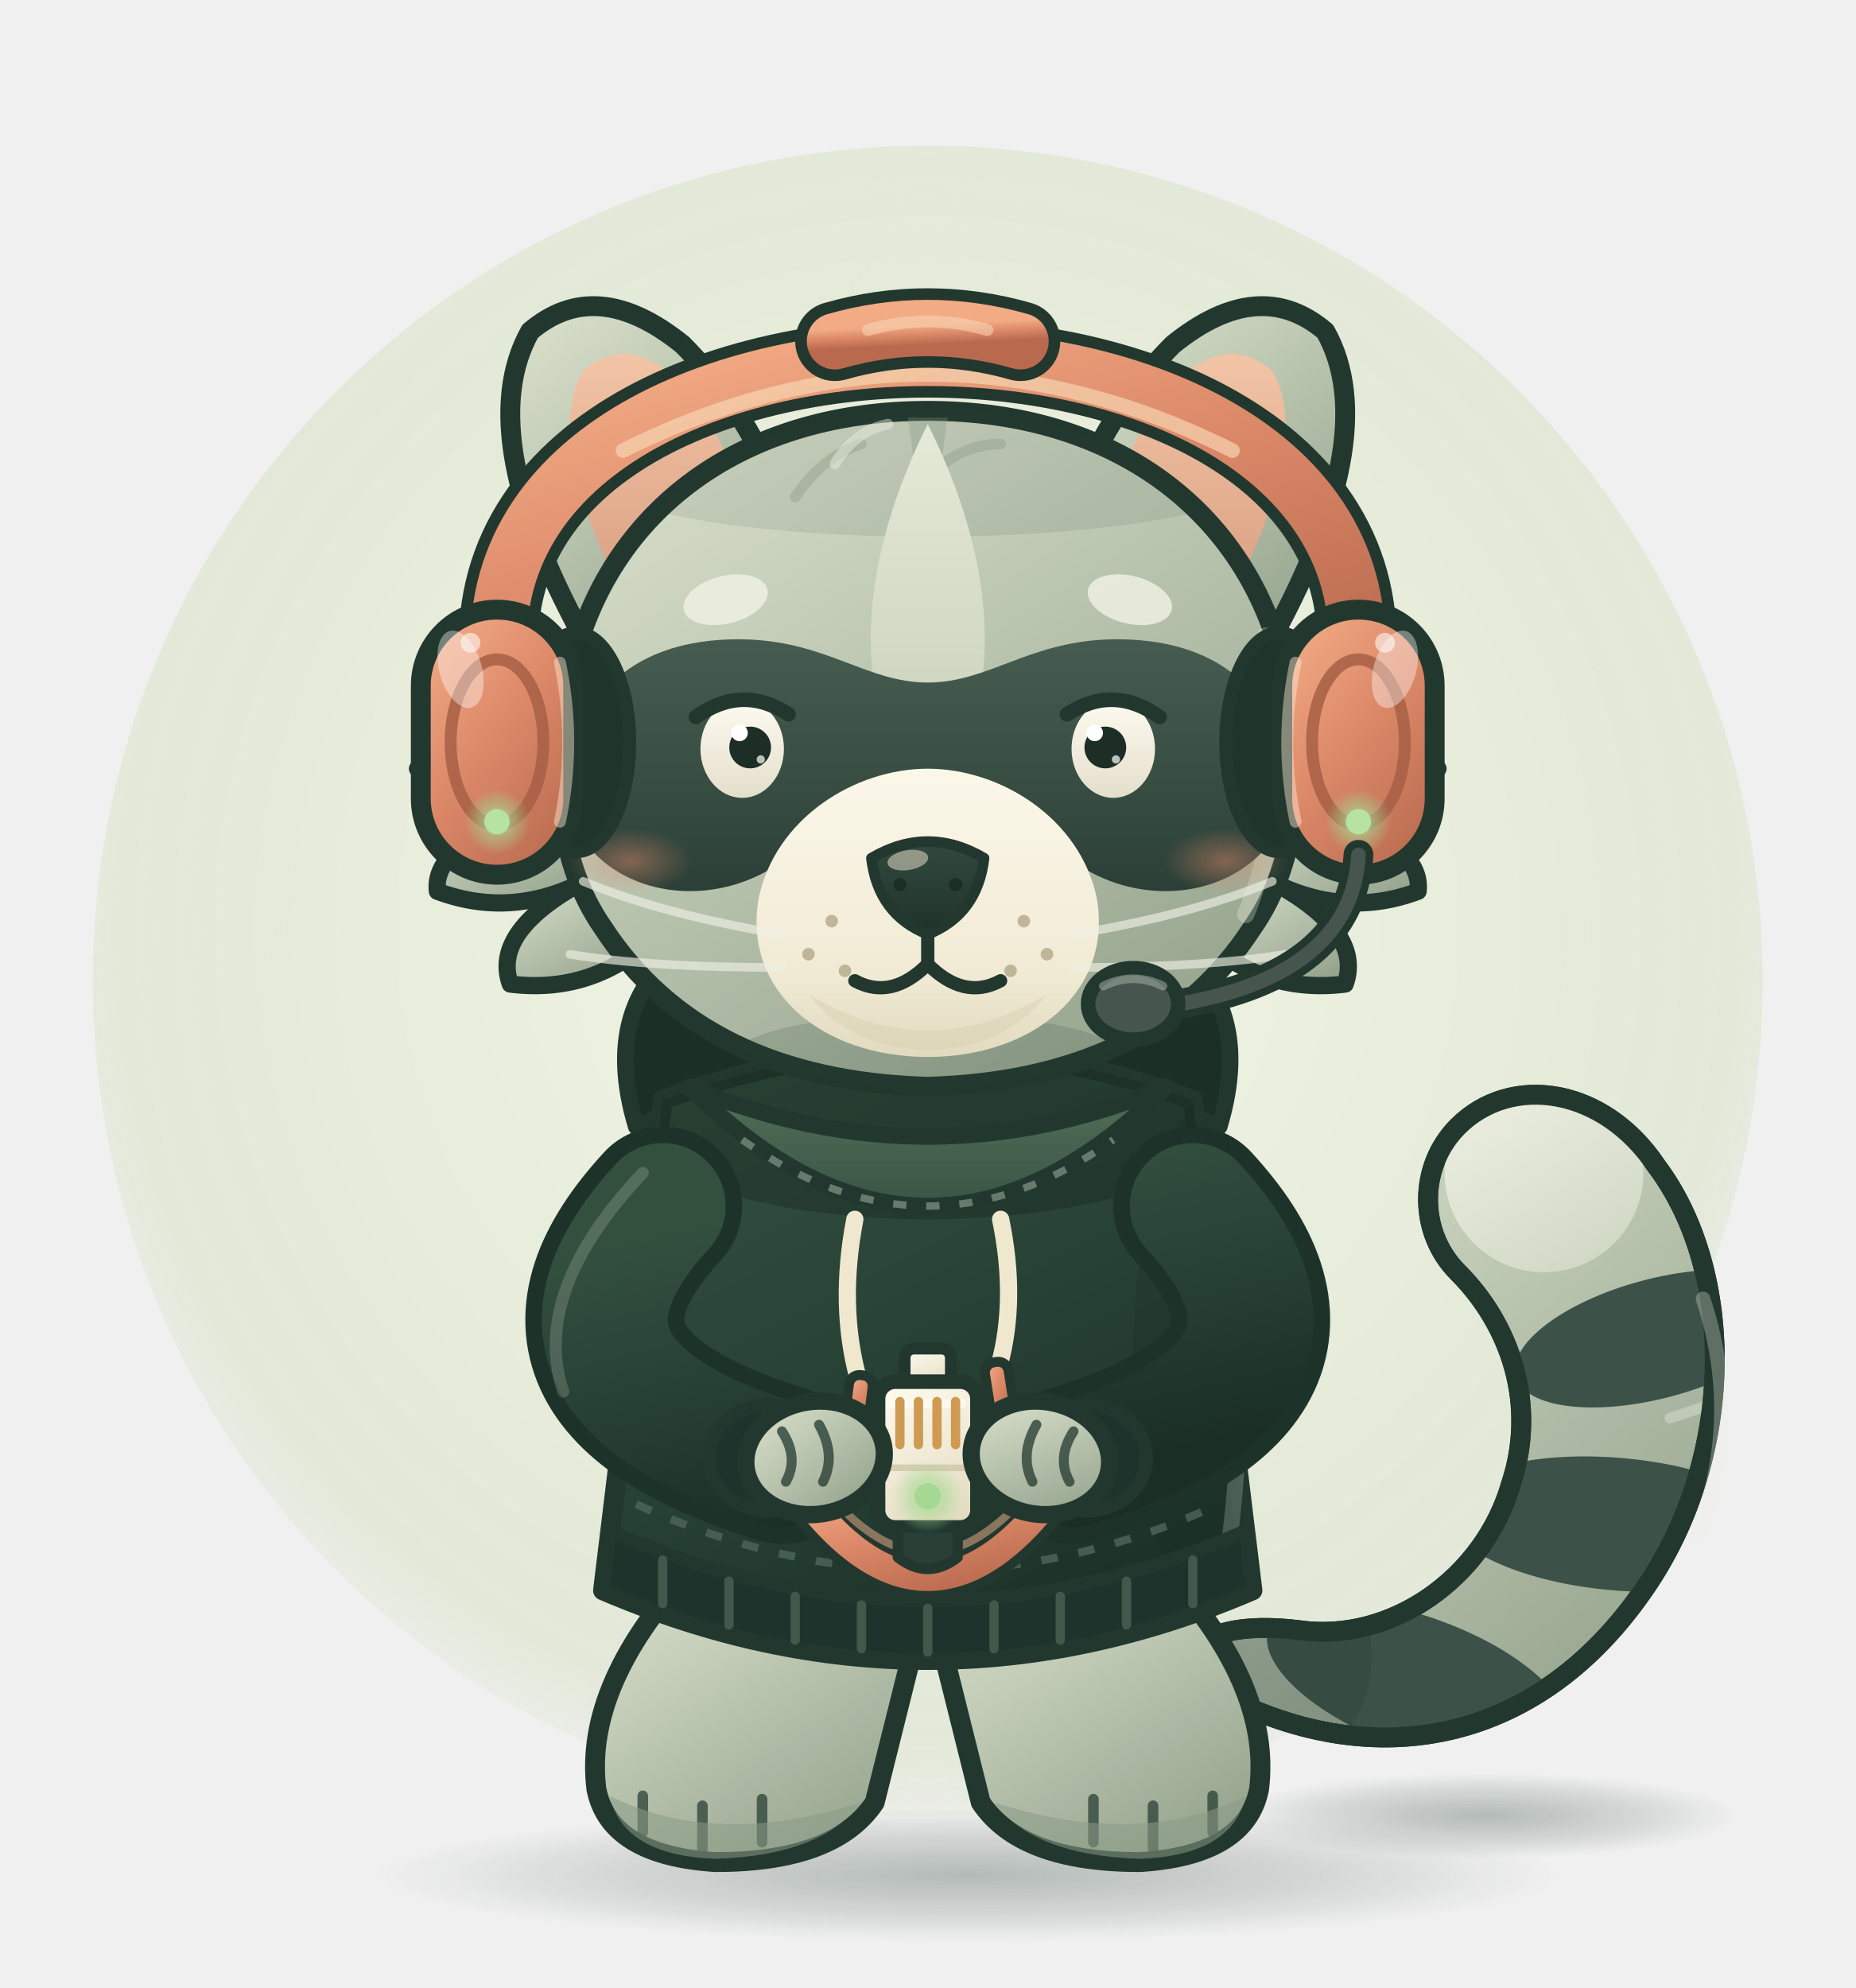
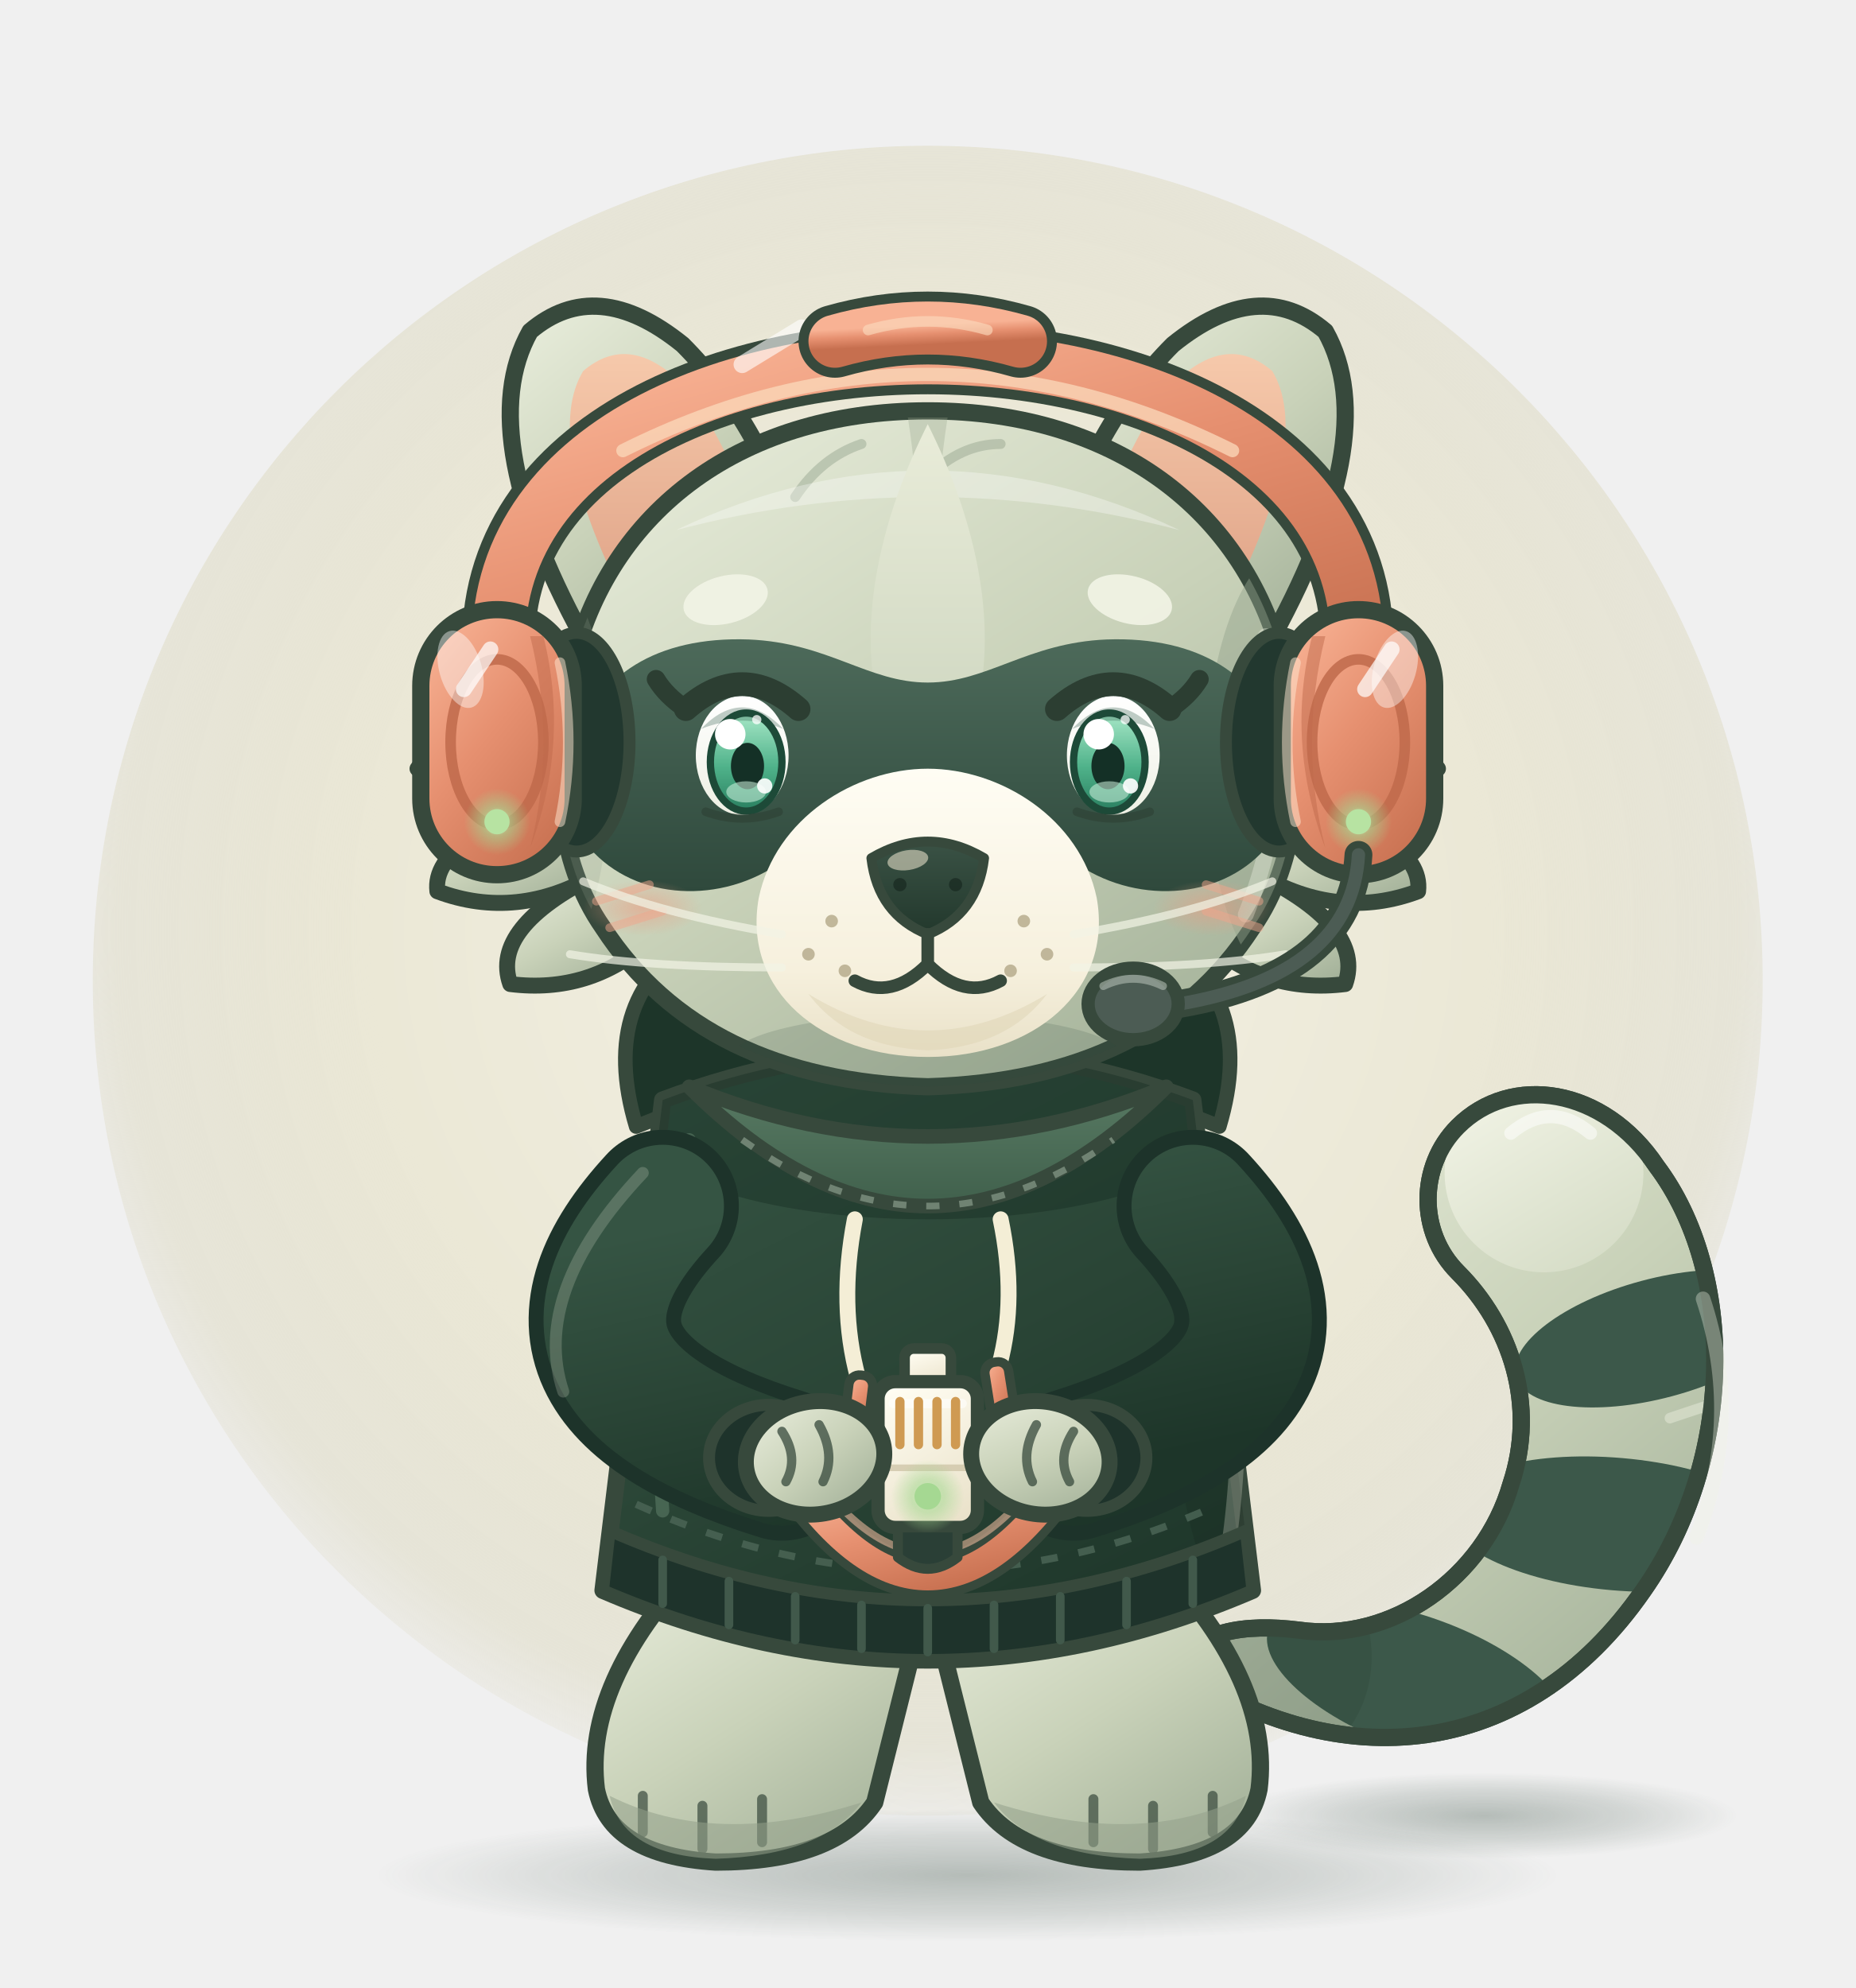
<svg xmlns="http://www.w3.org/2000/svg" viewBox="0 0 280 300" role="img" aria-labelledby="title">
  <style>.moon{fill:url(#k-halo)}.happy,.smile,.spark,.sleep,.zzz,.umbrella,.rain{display:none}</style>
  <defs>
    <radialGradient id="k-halo" cx=".5" cy=".47" r=".55">
-       <stop offset="0" stop-color="#f1f4e6" />
-       <stop offset=".62" stop-color="#e7edda" />
-       <stop offset=".88" stop-color="#dbe4ca" stop-opacity=".6" />
-       <stop offset="1" stop-color="#d7e0c5" stop-opacity="0" />
+       <stop offset="0" stop-color="#f4f1e4" />
+       <stop offset=".6" stop-color="#ebe8d6" />
+       <stop offset=".88" stop-color="#e0ddc8" stop-opacity=".6" />
+       <stop offset="1" stop-color="#ddd9c4" stop-opacity="0" />
    </radialGradient>
    <radialGradient id="k-shadow" cx=".5" cy=".5" r=".5">
-       <stop offset="0" stop-color="#263e35" stop-opacity=".3" />
-       <stop offset=".6" stop-color="#263e35" stop-opacity=".14" />
-       <stop offset="1" stop-color="#263e35" stop-opacity="0" />
+       <stop offset="0" stop-color="#2c4437" stop-opacity=".3" />
+       <stop offset=".6" stop-color="#2c4437" stop-opacity=".14" />
+       <stop offset="1" stop-color="#2c4437" stop-opacity="0" />
    </radialGradient>
    <linearGradient id="k-fur" x1=".15" y1="0" x2=".85" y2="1">
-       <stop offset="0" stop-color="#d8dfca" />
-       <stop offset=".45" stop-color="#b9c4af" />
-       <stop offset="1" stop-color="#93a18b" />
+       <stop offset="0" stop-color="#e6ebd9" />
+       <stop offset=".5" stop-color="#c9d2b9" />
+       <stop offset="1" stop-color="#a3b199" />
    </linearGradient>
    <linearGradient id="k-fur-lt" x1=".2" y1="0" x2=".8" y2="1">
-       <stop offset="0" stop-color="#eef0e2" />
-       <stop offset="1" stop-color="#cfd7c3" />
+       <stop offset="0" stop-color="#f2f4e6" />
+       <stop offset="1" stop-color="#d5dcc6" />
+     </linearGradient>
+     <linearGradient id="k-blaze" x1=".5" y1="0" x2=".5" y2="1">
+       <stop offset="0" stop-color="#e9ecd9" />
+       <stop offset="1" stop-color="#d0d8c2" />
    </linearGradient>
    <linearGradient id="k-muz" x1=".5" y1="0" x2=".5" y2="1">
-       <stop offset="0" stop-color="#fbf7e9" />
-       <stop offset=".7" stop-color="#f1ebd5" />
-       <stop offset="1" stop-color="#e2dac0" />
+       <stop offset="0" stop-color="#fffdf4" />
+       <stop offset=".7" stop-color="#f6f0dd" />
+       <stop offset="1" stop-color="#e9e1c8" />
    </linearGradient>
    <linearGradient id="k-mask" x1=".5" y1="0" x2=".5" y2="1">
-       <stop offset="0" stop-color="#465c50" />
-       <stop offset=".55" stop-color="#384e43" />
-       <stop offset="1" stop-color="#2b3f36" />
+       <stop offset="0" stop-color="#4d6a5a" />
+       <stop offset=".55" stop-color="#3c584a" />
+       <stop offset="1" stop-color="#2f493c" />
    </linearGradient>
    <linearGradient id="k-hood" x1=".25" y1="0" x2=".8" y2="1">
-       <stop offset="0" stop-color="#33503f" />
-       <stop offset=".5" stop-color="#274035" />
-       <stop offset="1" stop-color="#1a2e25" />
+       <stop offset="0" stop-color="#355443" />
+       <stop offset=".5" stop-color="#2a4536" />
+       <stop offset="1" stop-color="#1d3529" />
    </linearGradient>
    <linearGradient id="k-hood-lt" x1=".5" y1="0" x2=".5" y2="1">
-       <stop offset="0" stop-color="#527059" />
-       <stop offset="1" stop-color="#3a5445" />
+       <stop offset="0" stop-color="#587a63" />
+       <stop offset="1" stop-color="#40604c" />
    </linearGradient>
    <linearGradient id="k-copper" x1=".15" y1="0" x2=".85" y2="1">
-       <stop offset="0" stop-color="#f2ab85" />
-       <stop offset=".45" stop-color="#dd8a6a" />
-       <stop offset="1" stop-color="#b96a4e" />
+       <stop offset="0" stop-color="#f8b294" />
+       <stop offset=".45" stop-color="#e69070" />
+       <stop offset="1" stop-color="#c66f4f" />
    </linearGradient>
    <linearGradient id="k-ear" x1=".5" y1="0" x2=".5" y2="1">
-       <stop offset="0" stop-color="#f2c4a6" />
-       <stop offset="1" stop-color="#dba083" />
+       <stop offset="0" stop-color="#f6c9ab" />
+       <stop offset="1" stop-color="#e0a488" />
    </linearGradient>
    <linearGradient id="k-cream" x1=".3" y1="0" x2=".7" y2="1">
-       <stop offset="0" stop-color="#fdf9ec" />
-       <stop offset="1" stop-color="#e3dbc1" />
+       <stop offset="0" stop-color="#fffdf2" />
+       <stop offset="1" stop-color="#eae2ca" />
    </linearGradient>
    <linearGradient id="k-nose" x1=".5" y1="0" x2=".5" y2="1">
-       <stop offset="0" stop-color="#33493e" />
-       <stop offset="1" stop-color="#1e3229" />
-     </linearGradient>
-     <linearGradient id="k-blaze" x1=".5" y1="0" x2=".5" y2="1">
-       <stop offset="0" stop-color="#e5e9d7" />
-       <stop offset="1" stop-color="#ccd4bf" />
+       <stop offset="0" stop-color="#3a5245" />
+       <stop offset="1" stop-color="#22382c" />
    </linearGradient>
    <linearGradient id="k-eye" x1=".5" y1="0" x2=".5" y2="1">
-       <stop offset="0" stop-color="#fdfaf0" />
-       <stop offset="1" stop-color="#e4decb" />
+       <stop offset="0" stop-color="#ffffff" />
+       <stop offset="1" stop-color="#eef0e4" />
+     </linearGradient>
+     <linearGradient id="k-iris" x1=".5" y1="0" x2=".5" y2="1">
+       <stop offset="0" stop-color="#a8e8c8" />
+       <stop offset=".55" stop-color="#4fb28a" />
+       <stop offset="1" stop-color="#2a7f60" />
    </linearGradient>
    <radialGradient id="k-led" cx=".5" cy=".5" r=".5">
      <stop offset="0" stop-color="#cdf0b8" stop-opacity=".95" />
      <stop offset=".45" stop-color="#a5d892" stop-opacity=".55" />
      <stop offset="1" stop-color="#a5d892" stop-opacity="0" />
    </radialGradient>
    <radialGradient id="k-blush" cx=".5" cy=".5" r=".5">
-       <stop offset="0" stop-color="#d8886c" stop-opacity=".5" />
-       <stop offset="1" stop-color="#d8886c" stop-opacity="0" />
+       <stop offset="0" stop-color="#ef9a80" stop-opacity=".55" />
+       <stop offset="1" stop-color="#ef9a80" stop-opacity="0" />
    </radialGradient>
    <clipPath id="k-tailclip">
      <path d="M178 252 C202 268 230 266 248 240 C262 220 262 192 250 176 C242 164 228 162 220 170 C214 176 214 186 220 192 C228 200 232 212 228 224 C224 238 210 248 196 246 C188 245 180 246 178 252 Z" />
    </clipPath>
    <clipPath id="k-bodyclip">
      <path d="M100 166 Q140 151 180 166 L189 240 Q140 261 91 240 Z" />
    </clipPath>
    <clipPath id="k-headclip">
      <path d="M140 62 C111 62 91 78 86 102 C83 116 84 130 91 140 Q106 163 140 164 Q174 163 189 140 C196 130 197 116 194 102 C189 78 169 62 140 62 Z" />
    </clipPath>
  </defs>
  <circle class="moon" cx="140" cy="148" r="126" />
  <ellipse class="shadow" cx="146" cy="283" rx="90" ry="10" fill="url(#k-shadow)" />
  <ellipse cx="224" cy="274" rx="38" ry="6.5" fill="url(#k-shadow)" />
-   <g class="hop" stroke="#22382f" stroke-width="3" stroke-linejoin="round">
+   <g class="hop" stroke="#37493c" stroke-width="2.6" stroke-linejoin="round">
    <g class="tail">
      <path d="M178 252 C202 268 230 266 248 240 C262 220 262 192 250 176 C242 164 228 162 220 170 C214 176 214 186 220 192 C228 200 232 212 228 224 C224 238 210 248 196 246 C188 245 180 246 178 252 Z" fill="url(#k-fur)" />
      <g clip-path="url(#k-tailclip)" stroke="none">
-         <ellipse cx="250" cy="202" rx="22" ry="9" fill="#3c5147" transform="rotate(-15 250 202)" />
-         <ellipse cx="244" cy="230" rx="26" ry="10" fill="#3c5147" transform="rotate(5 244 230)" />
-         <ellipse cx="214" cy="254" rx="24" ry="10" fill="#3c5147" transform="rotate(20 214 254)" />
+         <ellipse cx="250" cy="202" rx="22" ry="9" fill="#3c584a" transform="rotate(-15 250 202)" />
+         <ellipse cx="244" cy="230" rx="26" ry="10" fill="#3c584a" transform="rotate(5 244 230)" />
+         <ellipse cx="214" cy="254" rx="24" ry="10" fill="#3c584a" transform="rotate(20 214 254)" />
        <circle cx="233" cy="177" r="15" fill="url(#k-fur-lt)" />
-         <ellipse cx="194" cy="250" rx="13" ry="16" fill="#263e35" opacity=".28" />
-         <path d="M252 214l6-2m0 24l6 1" fill="none" stroke="#eef0e2" stroke-width="1.6" stroke-linecap="round" opacity=".35" />
+         <ellipse cx="194" cy="250" rx="13" ry="16" fill="#2c4437" opacity=".28" />
+         <path d="M252 214l6-2m0 24l6 1" fill="none" stroke="#f2f4e6" stroke-width="1.6" stroke-linecap="round" opacity=".4" />
      </g>
      <path d="M178 252 C202 268 230 266 248 240 C262 220 262 192 250 176 C242 164 228 162 220 170 C214 176 214 186 220 192 C228 200 232 212 228 224 C224 238 210 248 196 246 C188 245 180 246 178 252 Z" fill="none" />
-       <path d="M256 232 Q263 214 257 196" fill="none" stroke="#eef0e2" stroke-width="2.2" stroke-linecap="round" opacity=".3" />
+       <path d="M256 232 Q263 214 257 196" fill="none" stroke="#f2f4e6" stroke-width="2.2" stroke-linecap="round" opacity=".35" />
+       <path d="M228 171 Q234 166 240 171" fill="none" stroke="#ffffff" stroke-width="2" stroke-linecap="round" opacity=".5" />
    </g>
    <g class="torso">
      <path d="M105 236 Q88 254 90 270 Q92 280 108 281 Q126 281 132 272 L139 244 Z" fill="url(#k-fur)" />
      <path d="M175 236 Q192 254 190 270 Q188 280 172 281 Q154 281 148 272 L141 244 Z" fill="url(#k-fur)" />
-       <path d="M97 276.5v-5.5M106 279v-6.5M115 278v-6.5" fill="none" stroke="#22382f" stroke-width="1.6" stroke-linecap="round" opacity=".7" />
-       <path d="M183 276.5v-5.5M174 279v-6.5M165 278v-6.5" fill="none" stroke="#22382f" stroke-width="1.6" stroke-linecap="round" opacity=".7" />
-       <path d="M92 271 Q108 279 130 272 Q124 280 108 280.5 Q94 280 92 271 Z" fill="#8b9a85" stroke="none" opacity=".55" />
-       <path d="M188 271 Q172 279 150 272 Q156 280 172 280.5 Q186 280 188 271 Z" fill="#8b9a85" stroke="none" opacity=".55" />
-       <path d="M96 170 Q90 150 106 141 Q140 130 174 141 Q190 150 184 170 Q140 152 96 170 Z" fill="#1b2f27" stroke-width="2.5" />
+       <path d="M97 276.5v-5.5M106 279v-6.5M115 278v-6.5" fill="none" stroke="#37493c" stroke-width="1.5" stroke-linecap="round" opacity=".7" />
+       <path d="M183 276.5v-5.5M174 279v-6.5M165 278v-6.5" fill="none" stroke="#37493c" stroke-width="1.5" stroke-linecap="round" opacity=".7" />
+       <path d="M92 271 Q108 279 130 272 Q124 280 108 280.5 Q94 280 92 271 Z" fill="#93a18b" stroke="none" opacity=".55" />
+       <path d="M188 271 Q172 279 150 272 Q156 280 172 280.5 Q186 280 188 271 Z" fill="#93a18b" stroke="none" opacity=".55" />
+       <path d="M96 170 Q90 150 106 141 Q140 130 174 141 Q190 150 184 170 Q140 152 96 170 Z" fill="#1d3529" stroke-width="2.2" />
      <path d="M100 166 Q140 151 180 166 L189 240 Q140 261 91 240 Z" fill="url(#k-hood)" />
      <g clip-path="url(#k-bodyclip)" stroke="none">
-         <ellipse cx="140" cy="169" rx="45" ry="15" fill="#14261e" opacity=".38" />
-         <ellipse cx="186" cy="205" rx="15" ry="42" fill="#16281f" opacity=".2" />
-         <ellipse cx="140" cy="253" rx="52" ry="12" fill="#14261e" opacity=".2" />
-       </g>
-       <path d="M183 176 Q189.5 208 185 236" fill="none" stroke="#eef1de" stroke-width="2.4" stroke-linecap="round" opacity=".22" />
-       <path d="M91 240 Q140 261 189 240 L188 231 Q140 252 92 231 Z" fill="#1e332b" stroke-width="2" />
-       <path d="M100 235.4v6.6M110 238.6v6.6M120 240.9v6.6M130 242.2v6.6M140 242.7v6.6M150 242.2v6.6M160 240.9v6.6M170 238.6v6.6M180 235.4v6.6" fill="none" stroke="#41594b" stroke-width="1.4" stroke-linecap="round" />
-       <path d="M96 227 Q140 247 184 227" fill="none" stroke="#4a6455" stroke-width="1.2" stroke-dasharray="2.5 3.2" opacity=".85" />
-       <path d="M104 164 Q140 200 176 164 Q140 179 104 164 Z" fill="url(#k-hood-lt)" stroke-width="2.5" />
-       <path d="M112 172 Q140 192 168 172" fill="none" stroke="#a9bdaa" stroke-width="1.1" stroke-dasharray="2 3" opacity=".5" />
-       <path d="M129 184 Q126.5 197 129.5 208" fill="none" stroke="#efe8cf" stroke-width="2.6" stroke-linecap="round" />
-       <path d="M151 184 Q153.5 196 150.8 206" fill="none" stroke="#efe8cf" stroke-width="2.6" stroke-linecap="round" />
-       <rect x="127.8" y="207.5" width="3.6" height="8" rx="1.6" fill="url(#k-copper)" stroke-width="1.5" transform="rotate(7 129.6 211.5)" />
-       <rect x="149" y="205.5" width="3.6" height="8" rx="1.6" fill="url(#k-copper)" stroke-width="1.5" transform="rotate(-9 150.8 209.5)" />
-       <path d="M100 182 Q76 208 118 221 M180 182 Q204 208 162 221" fill="none" stroke="#1d332a" stroke-width="24" stroke-linecap="round" />
-       <path d="M100 182 Q76 208 118 221 M180 182 Q204 208 162 221" fill="none" stroke="url(#k-hood)" stroke-width="19" stroke-linecap="round" />
-       <path d="M97 177 Q80 195 85 210" fill="none" stroke="#eef1de" stroke-width="1.8" stroke-linecap="round" opacity=".18" />
-       <ellipse cx="116" cy="220" rx="9" ry="8" fill="#1e332b" stroke-width="2" />
-       <ellipse cx="164" cy="220" rx="9" ry="8" fill="#1e332b" stroke-width="2" />
-       <path d="M120 224 Q140 252 160 224" fill="none" stroke="#22382f" stroke-width="7" stroke-linecap="round" />
-       <path d="M120 224 Q140 252 160 224" fill="none" stroke="url(#k-copper)" stroke-width="4.2" stroke-linecap="round" />
-       <path d="M122 221.5 Q140 247 158 221.5" fill="none" stroke="#f2b48f" stroke-width="1.2" stroke-linecap="round" opacity=".5" />
-       <rect x="136.5" y="203.5" width="7" height="6" rx="1.4" fill="url(#k-cream)" stroke-width="1.8" />
-       <rect x="132.5" y="208.5" width="15" height="22" rx="2.6" fill="url(#k-cream)" stroke-width="2.2" />
-       <path d="M134.8 211.8h10.4" fill="none" stroke="#ffffff" stroke-width="1.4" stroke-linecap="round" opacity=".5" />
+         <ellipse cx="140" cy="169" rx="45" ry="15" fill="#152a20" opacity=".4" />
+         <ellipse cx="190" cy="206" rx="13" ry="40" fill="#16281f" opacity=".3" />
+         <ellipse cx="140" cy="253" rx="52" ry="12" fill="#152a20" opacity=".22" />
+       </g>
+       <path d="M104 172 Q98 200 100 228" fill="none" stroke="#7fa088" stroke-width="2" stroke-linecap="round" opacity=".35" />
+       <path d="M183 176 Q189.5 208 185 236" fill="none" stroke="#eef1de" stroke-width="2.2" stroke-linecap="round" opacity=".25" />
+       <path d="M91 240 Q140 261 189 240 L188 231 Q140 252 92 231 Z" fill="#1e332b" stroke-width="1.8" />
+       <path d="M100 235.4v6.6M110 238.6v6.6M120 240.9v6.6M130 242.2v6.6M140 242.7v6.6M150 242.2v6.6M160 240.9v6.6M170 238.6v6.6M180 235.4v6.6" fill="none" stroke="#41594b" stroke-width="1.3" stroke-linecap="round" />
+       <path d="M96 227 Q140 247 184 227" fill="none" stroke="#4a6455" stroke-width="1.1" stroke-dasharray="2.5 3.2" opacity=".85" />
+       <path d="M104 164 Q140 200 176 164 Q140 179 104 164 Z" fill="url(#k-hood-lt)" stroke-width="2.2" />
+       <path d="M112 172 Q140 192 168 172" fill="none" stroke="#a9bdaa" stroke-width="1" stroke-dasharray="2 3" opacity=".5" />
+       <path d="M129 184 Q126.5 197 129.5 208" fill="none" stroke="#f4eed6" stroke-width="2.4" stroke-linecap="round" />
+       <path d="M151 184 Q153.5 196 150.8 206" fill="none" stroke="#f4eed6" stroke-width="2.4" stroke-linecap="round" />
+       <rect x="127.8" y="207.5" width="3.6" height="8" rx="1.6" fill="url(#k-copper)" stroke-width="1.4" transform="rotate(7 129.6 211.5)" />
+       <rect x="149" y="205.5" width="3.6" height="8" rx="1.6" fill="url(#k-copper)" stroke-width="1.4" transform="rotate(-9 150.8 209.5)" />
+       <path d="M100 182 Q76 208 118 221 M180 182 Q204 208 162 221" fill="none" stroke="#1d332a" stroke-width="23" stroke-linecap="round" />
+       <path d="M100 182 Q76 208 118 221 M180 182 Q204 208 162 221" fill="none" stroke="url(#k-hood)" stroke-width="18.5" stroke-linecap="round" />
+       <path d="M97 177 Q80 195 85 210" fill="none" stroke="#eef1de" stroke-width="1.8" stroke-linecap="round" opacity=".2" />
+       <ellipse cx="116" cy="220" rx="9" ry="8" fill="#1e332b" stroke-width="1.8" />
+       <ellipse cx="164" cy="220" rx="9" ry="8" fill="#1e332b" stroke-width="1.8" />
+       <path d="M120 224 Q140 252 160 224" fill="none" stroke="#37493c" stroke-width="6.6" stroke-linecap="round" />
+       <path d="M120 224 Q140 252 160 224" fill="none" stroke="url(#k-copper)" stroke-width="4" stroke-linecap="round" />
+       <path d="M122 221.5 Q140 247 158 221.5" fill="none" stroke="#f8c0a2" stroke-width="1.1" stroke-linecap="round" opacity=".55" />
+       <rect x="136.5" y="203.5" width="7" height="6" rx="1.4" fill="url(#k-cream)" stroke-width="1.6" />
+       <rect x="132.5" y="208.5" width="15" height="22" rx="2.6" fill="url(#k-cream)" stroke-width="2" />
+       <path d="M134.8 211.8h10.4" fill="none" stroke="#ffffff" stroke-width="1.4" stroke-linecap="round" opacity=".55" />
      <path d="M135.8 211.5v6.5m2.8-6.5v6.5m2.8-6.5v6.5m2.8-6.5v6.5" fill="none" stroke="#cf9a52" stroke-width="1.4" stroke-linecap="round" />
      <path d="M134 221.5h12" fill="none" stroke="#cfc6a9" stroke-width="1" opacity=".8" />
-       <path d="M135.5 230.5h9v4.5q-4.5 3.5-9 0 Z" fill="#2a3f36" stroke-width="1.6" />
+       <path d="M135.5 230.5h9v4.5q-4.5 3.5-9 0 Z" fill="#2a3f36" stroke-width="1.5" />
      <circle cx="140" cy="225.8" r="5.5" fill="url(#k-led)" class="led" stroke="none" />
      <circle cx="140" cy="225.8" r="2" fill="#a5d892" class="led" stroke="none" />
-       <ellipse cx="123" cy="220" rx="10.5" ry="8.5" fill="url(#k-fur)" stroke-width="2.6" transform="rotate(-10 123 220)" />
-       <ellipse cx="157" cy="220" rx="10.5" ry="8.5" fill="url(#k-fur)" stroke-width="2.6" transform="rotate(10 157 220)" />
-       <path d="M118 216q2.6 4 .6 7.6m5-8.6q2.6 4.6.6 8.6" fill="none" stroke="#22382f" stroke-width="1.5" stroke-linecap="round" opacity=".75" />
-       <path d="M162 216q-2.6 4-.6 7.6m-5-8.6q-2.6 4.6-.6 8.6" fill="none" stroke="#22382f" stroke-width="1.5" stroke-linecap="round" opacity=".75" />
-       <path class="spark" d="M140 191l2 5 5 2-5 2-2 5-2-5-5-2 5-2Z" fill="#f5f0dd" stroke="none" />
+       <ellipse cx="123" cy="220" rx="10.5" ry="8.5" fill="url(#k-fur)" stroke-width="2.4" transform="rotate(-10 123 220)" />
+       <ellipse cx="157" cy="220" rx="10.5" ry="8.5" fill="url(#k-fur)" stroke-width="2.4" transform="rotate(10 157 220)" />
+       <path d="M118 216q2.6 4 .6 7.6m5-8.6q2.6 4.6.6 8.6" fill="none" stroke="#37493c" stroke-width="1.4" stroke-linecap="round" opacity=".75" />
+       <path d="M162 216q-2.6 4-.6 7.6m-5-8.6q-2.6 4.6-.6 8.6" fill="none" stroke="#37493c" stroke-width="1.4" stroke-linecap="round" opacity=".75" />
+       <path class="spark" d="M140 191l2 5 5 2-5 2-2 5-2-5-5-2 5-2Z" fill="#fffdf2" stroke="none" />
    </g>
    <g class="head">
      <g class="ear earL">
        <path d="M89 98 Q71 66 80 50 Q90 41.5 103 52 Q115 64 121 84 Z" fill="url(#k-fur)" />
        <path d="M94 90 Q82 66 88 56 Q95 50 103 58 Q111 68 115 84 Z" fill="url(#k-ear)" stroke="none" />
-         <path d="M95 96q3-8 10-11" fill="none" stroke="#eef0e2" stroke-width="2" stroke-linecap="round" opacity=".5" />
+         <path d="M95 96q3-8 10-11" fill="none" stroke="#f2f4e6" stroke-width="1.8" stroke-linecap="round" opacity=".55" />
      </g>
      <g class="ear earR">
        <path d="M191 98 Q209 66 200 50 Q190 41.5 177 52 Q165 64 159 84 Z" fill="url(#k-fur)" />
        <path d="M186 90 Q198 66 192 56 Q185 50 177 58 Q169 68 165 84 Z" fill="url(#k-ear)" stroke="none" />
-         <path d="M185 96q-3-8-10-11" fill="none" stroke="#eef0e2" stroke-width="2" stroke-linecap="round" opacity=".5" />
-       </g>
-       <g stroke-width="2.6">
+         <path d="M185 96q-3-8-10-11" fill="none" stroke="#f2f4e6" stroke-width="1.8" stroke-linecap="round" opacity=".55" />
+       </g>
+       <g stroke-width="2.4">
        <path d="M92 108 Q70 106 63 116 Q72 124.5 90 120 Z" fill="url(#k-fur)" />
        <path d="M88 120 Q65 126 66 134.5 Q78 139 90 132 Z" fill="url(#k-fur)" />
        <path d="M90 132 Q74 140 77 148.5 Q89 150 98 142 Z" fill="url(#k-fur)" />
        <path d="M188 108 Q210 106 217 116 Q208 124.5 190 120 Z" fill="url(#k-fur)" />
        <path d="M192 120 Q215 126 214 134.5 Q202 139 190 132 Z" fill="url(#k-fur)" />
        <path d="M190 132 Q206 140 203 148.5 Q191 150 182 142 Z" fill="url(#k-fur)" />
      </g>
      <path d="M140 62 C111 62 91 78 86 102 C83 116 84 130 91 140 Q106 163 140 164 Q174 163 189 140 C196 130 197 116 194 102 C189 78 169 62 140 62 Z" fill="url(#k-fur)" />
      <g clip-path="url(#k-headclip)" stroke="none">
-         <path d="M137 63 Q140 82 137 99 L143 99 Q140 82 143 63 Z" fill="#8b9a85" opacity=".3" />
-         <ellipse cx="140" cy="71" rx="52" ry="10" fill="#263e35" opacity=".1" />
-         <ellipse cx="140" cy="160" rx="30" ry="7" fill="#263e35" opacity=".16" />
-         <path d="M120 75q4-6 10-8m10 5q5-5 11-5" fill="none" stroke="#8b9a85" stroke-width="1.6" stroke-linecap="round" opacity=".4" />
-         <path d="M126 70q3-5 8-6" fill="none" stroke="#eef0e2" stroke-width="1.6" stroke-linecap="round" opacity=".45" />
-       </g>
-       <path d="M188 138 Q196 118 191 96" fill="none" stroke="#eef1de" stroke-width="2.6" stroke-linecap="round" opacity=".3" />
+         <ellipse cx="196" cy="116" rx="14" ry="34" fill="#93a18b" opacity=".45" />
+         <ellipse cx="84" cy="116" rx="8" ry="28" fill="#93a18b" opacity=".22" />
+         <path d="M137 63 Q140 82 137 99 L143 99 Q140 82 143 63 Z" fill="#93a18b" opacity=".3" />
+         <ellipse cx="140" cy="160" rx="30" ry="7" fill="#2c4437" opacity=".16" />
+         <path d="M120 75q4-6 10-8m10 5q5-5 11-5" fill="none" stroke="#93a18b" stroke-width="1.5" stroke-linecap="round" opacity=".45" />
+       </g>
+       <path d="M102 80 Q140 62 178 80 Q140 70 102 80 Z" fill="#ffffff" stroke="none" opacity=".32" />
+       <path d="M188 138 Q196 118 191 96" fill="none" stroke="#f2f4e6" stroke-width="2.4" stroke-linecap="round" opacity=".35" />
      <path d="M140 64 C133 78 130 92 132 104 C136 110 144 110 148 104 C150 92 147 78 140 64 Z" fill="url(#k-blaze)" stroke="none" />
-       <ellipse cx="109.5" cy="90.5" rx="6.5" ry="3.6" fill="#eef0e2" opacity=".85" stroke="none" transform="rotate(-14 109.5 90.5)" />
-       <ellipse cx="170.5" cy="90.5" rx="6.5" ry="3.6" fill="#eef0e2" opacity=".85" stroke="none" transform="rotate(14 170.5 90.5)" />
+       <ellipse cx="109.5" cy="90.5" rx="6.5" ry="3.6" fill="#f2f4e6" opacity=".9" stroke="none" transform="rotate(-14 109.5 90.5)" />
+       <ellipse cx="170.5" cy="90.5" rx="6.5" ry="3.6" fill="#f2f4e6" opacity=".9" stroke="none" transform="rotate(14 170.5 90.5)" />
      <path d="M140 103 C131 103 125 97 113 96.5 C99 96 90 102 87 112 Q84 120 89 128 C96 136 109 136.5 118 130 Q129 123 140 123 Q151 123 162 130 C171 136.5 184 136 191 128 Q196 120 193 112 C190 102 181 96 167 96.5 C155 97 149 103 140 103 Z" fill="url(#k-mask)" stroke="none" />
-       <ellipse cx="95" cy="130" rx="9.5" ry="5" fill="url(#k-blush)" stroke="none" />
-       <ellipse cx="185" cy="130" rx="9.5" ry="5" fill="url(#k-blush)" stroke="none" />
+       <ellipse cx="97" cy="137" rx="9" ry="4.2" fill="url(#k-blush)" stroke="none" />
+       <ellipse cx="183" cy="137" rx="9" ry="4.2" fill="url(#k-blush)" stroke="none" />
+       <path d="M90 136l8-2.5m-6 6.5l8-2.5" fill="none" stroke="#f0a58c" stroke-width="1.3" stroke-linecap="round" opacity=".5" />
+       <path d="M182 133.5l8 2.5m-8 1.5l8 2.5" fill="none" stroke="#f0a58c" stroke-width="1.3" stroke-linecap="round" opacity=".5" />
      <path d="M140 116 C151 116 163 123.5 165.5 135.5 C168 149.5 156 159.5 140 159.5 C124 159.5 112 149.5 114.5 135.5 C117 123.5 129 116 140 116 Z" fill="url(#k-muz)" stroke="none" />
-       <path d="M122 150 Q140 161 158 150 Q152 158 140 158.5 Q128 158 122 150 Z" fill="#d9d0b2" stroke="none" opacity=".5" />
+       <path d="M122 150 Q140 161 158 150 Q152 158 140 158.5 Q128 158 122 150 Z" fill="#ddd3b4" stroke="none" opacity=".5" />
      <g fill="#b3a888" stroke="none" opacity=".8">
        <circle cx="125.5" cy="139" r=".95" />
        <circle cx="122" cy="144" r=".95" />
        <circle cx="127.5" cy="146.5" r=".95" />
        <circle cx="154.5" cy="139" r=".95" />
        <circle cx="158" cy="144" r=".95" />
        <circle cx="152.5" cy="146.5" r=".95" />
      </g>
-       <g class="whisk" fill="none" stroke="#eef0e2" stroke-width="1.3" stroke-linecap="round" opacity=".65">
+       <g class="whisk" fill="none" stroke="#f2f4e6" stroke-width="1.2" stroke-linecap="round" opacity=".7">
        <path d="M118 141 Q100 138 88 133 M118 146 Q98 146 86 144" />
        <path d="M162 141 Q180 138 192 133 M162 146 Q182 146 194 144" />
      </g>
      <g class="eyes" stroke="none">
        <g id="ping-eyes">
-           <ellipse cx="112" cy="113" rx="6.3" ry="7.4" fill="url(#k-eye)" />
-           <ellipse cx="168" cy="113" rx="6.3" ry="7.4" fill="url(#k-eye)" />
-           <circle cx="113.2" cy="112.8" r="3.15" fill="#1c2e26" />
-           <circle cx="166.8" cy="112.8" r="3.15" fill="#1c2e26" />
-           <circle cx="111.6" cy="110.6" r="1.25" fill="#ffffff" />
-           <circle cx="114.8" cy="114.6" r=".62" fill="#ffffff" opacity=".7" />
-           <circle cx="165.2" cy="110.6" r="1.25" fill="#ffffff" />
-           <circle cx="168.4" cy="114.6" r=".62" fill="#ffffff" opacity=".7" />
+           <ellipse cx="112" cy="114" rx="7" ry="9" fill="url(#k-eye)" />
+           <ellipse cx="168" cy="114" rx="7" ry="9" fill="url(#k-eye)" />
+           <ellipse cx="112.6" cy="115" rx="5.4" ry="7.4" fill="url(#k-iris)" stroke="#1d4a38" stroke-width="1.1" />
+           <ellipse cx="167.4" cy="115" rx="5.4" ry="7.4" fill="url(#k-iris)" stroke="#1d4a38" stroke-width="1.1" />
+           <ellipse cx="112.8" cy="115.6" rx="2.5" ry="3.5" fill="#143026" />
+           <ellipse cx="167.2" cy="115.6" rx="2.5" ry="3.5" fill="#143026" />
+           <path d="M105.8 110 Q112 103.5 118.2 110 Q112 107.5 105.8 110 Z" fill="#1d4a38" opacity=".28" />
+           <path d="M161.8 110 Q168 103.5 174.2 110 Q168 107.5 161.8 110 Z" fill="#1d4a38" opacity=".28" />
+           <ellipse cx="112.6" cy="119.5" rx="3" ry="1.6" fill="#cff2de" opacity=".55" />
+           <ellipse cx="167.4" cy="119.5" rx="3" ry="1.6" fill="#cff2de" opacity=".55" />
+           <circle cx="110.2" cy="110.8" r="2.3" fill="#ffffff" />
+           <circle cx="165.8" cy="110.8" r="2.3" fill="#ffffff" />
+           <circle cx="115.4" cy="118.6" r="1.15" fill="#ffffff" opacity=".9" />
+           <circle cx="170.6" cy="118.6" r="1.15" fill="#ffffff" opacity=".9" />
+           <circle cx="114.2" cy="108.6" r=".7" fill="#ffffff" opacity=".75" />
+           <circle cx="169.8" cy="108.6" r=".7" fill="#ffffff" opacity=".75" />
        </g>
-         <path d="M105 108.2 Q112 103.2 119 107.8 M161 107.8 Q168 103.2 175 108.2" fill="none" stroke="#22382f" stroke-width="2.2" stroke-linecap="round" />
-       </g>
-       <g class="happy" fill="none" stroke="#f5f0dd" stroke-width="3.2" stroke-linecap="round">
-         <path d="M104.5 116 Q112 106.5 119.5 116 M160.5 116 Q168 106.5 175.5 116" />
-       </g>
-       <g class="sleep" fill="none" stroke="#f5f0dd" stroke-width="3" stroke-linecap="round">
-         <path d="M104.5 113.5 Q112 120 119.5 113.5 M160.5 113.5 Q168 120 175.5 113.5" />
+         <path d="M103.5 107 Q112 99.5 120.5 107 M159.5 107 Q168 99.5 176.5 107" fill="none" stroke="#2c3e32" stroke-width="3.6" stroke-linecap="round" />
+         <path d="M103.5 107 Q100.5 105 99 102.5 M176.5 107 Q179.5 105 181 102.5" fill="none" stroke="#2c3e32" stroke-width="2.8" stroke-linecap="round" />
+         <path d="M106.5 122.5 Q112 124.5 117.5 122.5 M162.5 122.5 Q168 124.5 173.5 122.5" fill="none" stroke="#2c3e32" stroke-width="1.3" stroke-linecap="round" opacity=".55" />
+       </g>
+       <g class="happy" fill="none" stroke="#f7f2e2" stroke-width="3.6" stroke-linecap="round">
+         <path d="M102.5 117 Q112 104.5 121.5 117 M158.5 117 Q168 104.5 177.5 117" />
+       </g>
+       <g class="sleep" fill="none" stroke="#f7f2e2" stroke-width="3.2" stroke-linecap="round">
+         <path d="M103.5 113 Q112 120.5 120.5 113 M159.5 113 Q168 120.5 176.5 113 M103.5 113l-2.5-1.5M176.5 113l2.5-1.5" />
      </g>
      <g class="nose">
-         <path d="M131.5 129.5 Q140 124.5 148.5 129.5 Q147.5 138 140 141 Q132.5 138 131.5 129.5 Z" fill="url(#k-nose)" stroke-width="1.6" />
-         <ellipse cx="137" cy="129.8" rx="3.1" ry="1.5" fill="#f2ead2" opacity=".5" stroke="none" transform="rotate(-9 137 129.8)" />
+         <path d="M131.5 129.5 Q140 124.5 148.5 129.5 Q147.5 138 140 141 Q132.5 138 131.5 129.5 Z" fill="url(#k-nose)" stroke-width="1.5" />
+         <ellipse cx="137" cy="129.8" rx="3.1" ry="1.5" fill="#f2ead2" opacity=".55" stroke="none" transform="rotate(-9 137 129.8)" />
        <circle cx="135.8" cy="133.5" r="1" fill="#101f18" opacity=".55" stroke="none" />
        <circle cx="144.2" cy="133.5" r="1" fill="#101f18" opacity=".55" stroke="none" />
      </g>
-       <path class="mouth" d="M140 141v4.5M140 145.5Q134.5 151 129 148m11-2.5Q145.5 151 151 148" fill="none" stroke-width="2" stroke-linecap="round" />
+       <path class="mouth" d="M140 141v4.5M140 145.5Q134.5 151 129 148m11-2.5Q145.5 151 151 148" fill="none" stroke-width="1.9" stroke-linecap="round" />
      <g class="smile">
-         <path d="M128.5 143.5 Q140 165 151.5 143.5 Q140 150 128.5 143.5 Z" fill="#22382f" stroke-width="2" />
-         <path d="M135 152.5 Q140 158 145 152.5 Q140 150 135 152.5 Z" fill="#dd9178" stroke="none" />
-       </g>
-       <path d="M76 105 C63 37 217 37 204 105" fill="none" stroke="#22382f" stroke-width="12" stroke-linecap="round" />
-       <path d="M76 105 C63 37 217 37 204 105" fill="none" stroke="url(#k-copper)" stroke-width="8.5" stroke-linecap="round" />
-       <path d="M94 68 Q140 45 186 68" fill="none" stroke="#f6d4b0" stroke-width="2.2" stroke-linecap="round" opacity=".7" />
-       <path d="M126 51.5 Q140 47.5 154 51.5" fill="none" stroke="#22382f" stroke-width="12" stroke-linecap="round" />
-       <path d="M126 51.5 Q140 47.5 154 51.5" fill="none" stroke="url(#k-copper)" stroke-width="8.5" stroke-linecap="round" />
-       <path d="M131 49.8 Q140 47.2 149 49.8" fill="none" stroke="#f6d4b0" stroke-width="1.8" stroke-linecap="round" opacity=".6" />
-       <ellipse cx="87" cy="112" rx="8" ry="16.5" fill="#1f342b" stroke-width="2" />
-       <ellipse cx="193" cy="112" rx="8" ry="16.5" fill="#1f342b" stroke-width="2" />
+         <path d="M128.5 143.5 Q140 165 151.5 143.5 Q140 150 128.5 143.5 Z" fill="#2c3e32" stroke-width="1.8" />
+         <path d="M135 152.5 Q140 158 145 152.5 Q140 150 135 152.5 Z" fill="#e59a83" stroke="none" />
+       </g>
+       <path d="M76 105 C63 37 217 37 204 105" fill="none" stroke="#37493c" stroke-width="11" stroke-linecap="round" />
+       <path d="M76 105 C63 37 217 37 204 105" fill="none" stroke="url(#k-copper)" stroke-width="8" stroke-linecap="round" />
+       <path d="M94 68 Q140 45 186 68" fill="none" stroke="#fbd9bb" stroke-width="2" stroke-linecap="round" opacity=".75" />
+       <path d="M112 55l9-5.5m5 2l7-4.5" fill="none" stroke="#ffffff" stroke-width="2.6" stroke-linecap="round" opacity=".6" />
+       <path d="M126 51.5 Q140 47.5 154 51.5" fill="none" stroke="#37493c" stroke-width="11" stroke-linecap="round" />
+       <path d="M126 51.5 Q140 47.5 154 51.5" fill="none" stroke="url(#k-copper)" stroke-width="8" stroke-linecap="round" />
+       <path d="M131 49.8 Q140 47.2 149 49.8" fill="none" stroke="#fbd9bb" stroke-width="1.6" stroke-linecap="round" opacity=".65" />
+       <ellipse cx="87" cy="112" rx="8" ry="16.5" fill="#22382f" stroke-width="1.8" />
+       <ellipse cx="193" cy="112" rx="8" ry="16.5" fill="#22382f" stroke-width="1.8" />
      <rect x="63.5" y="92" width="23" height="40" rx="11.5" fill="url(#k-copper)" />
-       <ellipse cx="75" cy="112" rx="7" ry="12.5" fill="none" stroke="#a75f45" stroke-width="1.8" opacity=".85" />
-       <ellipse cx="69.5" cy="101" rx="3.2" ry="6" fill="#ffffff" opacity=".38" stroke="none" transform="rotate(-16 69.5 101)" />
-       <circle cx="71" cy="97" r="1.5" fill="#ffffff" opacity=".55" stroke="none" />
-       <path d="M84.5 100 Q87 112 84.5 124" fill="none" stroke="#ffe8d2" stroke-width="1.8" stroke-linecap="round" opacity=".45" />
+       <ellipse cx="75" cy="112" rx="7" ry="12.5" fill="none" stroke="#c06a4b" stroke-width="1.6" opacity=".85" />
+       <ellipse cx="69.5" cy="101" rx="3.2" ry="6" fill="#ffffff" opacity=".42" stroke="none" transform="rotate(-16 69.5 101)" />
+       <path d="M70 104l4-6" fill="none" stroke="#ffffff" stroke-width="2.4" stroke-linecap="round" opacity=".7" />
+       <path d="M80 96 Q84 112 80 128 Q86 112 82 96 Z" fill="#c06a4b" stroke="none" opacity=".5" />
+       <path d="M84.5 100 Q87 112 84.5 124" fill="none" stroke="#ffe8d2" stroke-width="1.6" stroke-linecap="round" opacity=".5" />
      <circle cx="75" cy="124" r="5" fill="url(#k-led)" class="led" stroke="none" />
      <circle cx="75" cy="124" r="1.9" fill="#b7e3a2" class="led" stroke="none" />
      <rect x="193.5" y="92" width="23" height="40" rx="11.5" fill="url(#k-copper)" />
-       <ellipse cx="205" cy="112" rx="7" ry="12.5" fill="none" stroke="#a75f45" stroke-width="1.8" opacity=".85" />
-       <ellipse cx="210.5" cy="101" rx="3.2" ry="6" fill="#ffffff" opacity=".38" stroke="none" transform="rotate(16 210.5 101)" />
-       <circle cx="209" cy="97" r="1.5" fill="#ffffff" opacity=".55" stroke="none" />
-       <path d="M195.5 100 Q193 112 195.5 124" fill="none" stroke="#ffe8d2" stroke-width="1.8" stroke-linecap="round" opacity=".45" />
+       <ellipse cx="205" cy="112" rx="7" ry="12.5" fill="none" stroke="#c06a4b" stroke-width="1.6" opacity=".85" />
+       <ellipse cx="210.5" cy="101" rx="3.2" ry="6" fill="#ffffff" opacity=".42" stroke="none" transform="rotate(16 210.5 101)" />
+       <path d="M206 104l4-6" fill="none" stroke="#ffffff" stroke-width="2.4" stroke-linecap="round" opacity=".7" />
+       <path d="M200 96 Q196 112 200 128 Q194 112 198 96 Z" fill="#c06a4b" stroke="none" opacity=".5" />
+       <path d="M195.5 100 Q193 112 195.5 124" fill="none" stroke="#ffe8d2" stroke-width="1.6" stroke-linecap="round" opacity=".5" />
      <circle cx="205" cy="124" r="5" fill="url(#k-led)" class="led" stroke="none" />
      <circle cx="205" cy="124" r="1.9" fill="#b7e3a2" class="led" stroke="none" />
-       <path d="M205 129 Q204 147 178 151.5" fill="none" stroke="#22382f" stroke-width="4.5" stroke-linecap="round" />
-       <path d="M205 129 Q204 147 178 151.5" fill="none" stroke="#46564e" stroke-width="2.2" stroke-linecap="round" />
-       <ellipse cx="171" cy="151.5" rx="6.8" ry="5.4" fill="#46564e" stroke-width="2.2" />
-       <path d="M166.5 148.8 Q171 146.6 175.5 148.8" fill="none" stroke="#aab5aa" stroke-width="1.3" stroke-linecap="round" opacity=".5" />
-     </g>
-     <g class="zzz" fill="#285c48" stroke="none" font-family="monospace">
+       <path d="M205 129 Q204 147 178 151.5" fill="none" stroke="#37493c" stroke-width="4.2" stroke-linecap="round" />
+       <path d="M205 129 Q204 147 178 151.5" fill="none" stroke="#4c5c54" stroke-width="2" stroke-linecap="round" />
+       <ellipse cx="171" cy="151.5" rx="6.8" ry="5.4" fill="#4c5c54" stroke-width="2" />
+       <path d="M166.5 148.8 Q171 146.6 175.5 148.8" fill="none" stroke="#b9c4b9" stroke-width="1.2" stroke-linecap="round" opacity=".55" />
+     </g>
+     <g class="zzz" fill="#2f5a48" stroke="none" font-family="monospace">
      <text x="204" y="80" font-size="15">z</text>
      <text x="221" y="58" font-size="21">z</text>
      <text x="239" y="36" font-size="26">z</text>
    </g>
    <g class="umbrella">
-       <path d="M140 6V42" fill="none" stroke="#22382f" stroke-width="3.4" stroke-linecap="round" />
-       <path d="M56 32 Q140 -26 224 32 Q210 20 196 31 Q182 20 168 31 Q154 20 140 31 Q126 20 112 31 Q98 20 84 31 Q70 20 56 32 Z" fill="url(#k-copper)" stroke-width="2.6" />
+       <path d="M140 6V42" fill="none" stroke="#37493c" stroke-width="3.2" stroke-linecap="round" />
+       <path d="M56 32 Q140 -26 224 32 Q210 20 196 31 Q182 20 168 31 Q154 20 140 31 Q126 20 112 31 Q98 20 84 31 Q70 20 56 32 Z" fill="url(#k-copper)" stroke-width="2.4" />
      <g stroke="none">
-         <path d="M140 4 L112 31 Q126 20 140 31 Z" fill="#a75f45" opacity=".3" />
-         <path d="M140 4 L56 32 Q70 20 84 31 Z" fill="#a75f45" opacity=".3" />
-         <path d="M140 4 L168 31 Q182 20 196 31 Z" fill="#a75f45" opacity=".3" />
-       </g>
-       <path d="M140 3.5 L56 32 M140 3.5 L84 31 M140 3.5 L112 31 M140 3.5 L140 31 M140 3.5 L168 31 M140 3.5 L196 31 M140 3.5 L224 32" fill="none" stroke="#22382f" stroke-width="1.6" stroke-linecap="round" opacity=".5" />
-       <path d="M86 24 Q110 8 134 4.5" fill="none" stroke="#f6d4b0" stroke-width="2.6" stroke-linecap="round" opacity=".45" />
-       <circle cx="140" cy="4.5" r="2.8" fill="url(#k-cream)" stroke-width="2" />
-     </g>
-     <g class="rain" stroke="#66998a" stroke-width="2.2" stroke-linecap="round" opacity=".85">
+         <path d="M140 4 L112 31 Q126 20 140 31 Z" fill="#c06a4b" opacity=".35" />
+         <path d="M140 4 L56 32 Q70 20 84 31 Z" fill="#c06a4b" opacity=".35" />
+         <path d="M140 4 L168 31 Q182 20 196 31 Z" fill="#c06a4b" opacity=".35" />
+       </g>
+       <path d="M140 3.5 L56 32 M140 3.5 L84 31 M140 3.5 L112 31 M140 3.5 L140 31 M140 3.5 L168 31 M140 3.5 L196 31 M140 3.5 L224 32" fill="none" stroke="#37493c" stroke-width="1.5" stroke-linecap="round" opacity=".5" />
+       <path d="M86 24 Q110 8 134 4.5" fill="none" stroke="#fbd9bb" stroke-width="2.4" stroke-linecap="round" opacity=".5" />
+       <circle cx="140" cy="4.5" r="2.8" fill="url(#k-cream)" stroke-width="1.8" />
+     </g>
+     <g class="rain" stroke="#6f9d92" stroke-width="2.2" stroke-linecap="round" opacity=".85">
      <path class="drop" d="M30 80l-5 12m230-3l-5 12m-218 59l-5 12m238 10l-5 12" />
      <path class="drop" style="animation-delay:.55s" d="M56 58l-5 12m182 22l-5 12m-184 44l-5 12m206 8l-5 12" />
    </g>
  </g>
</svg>
